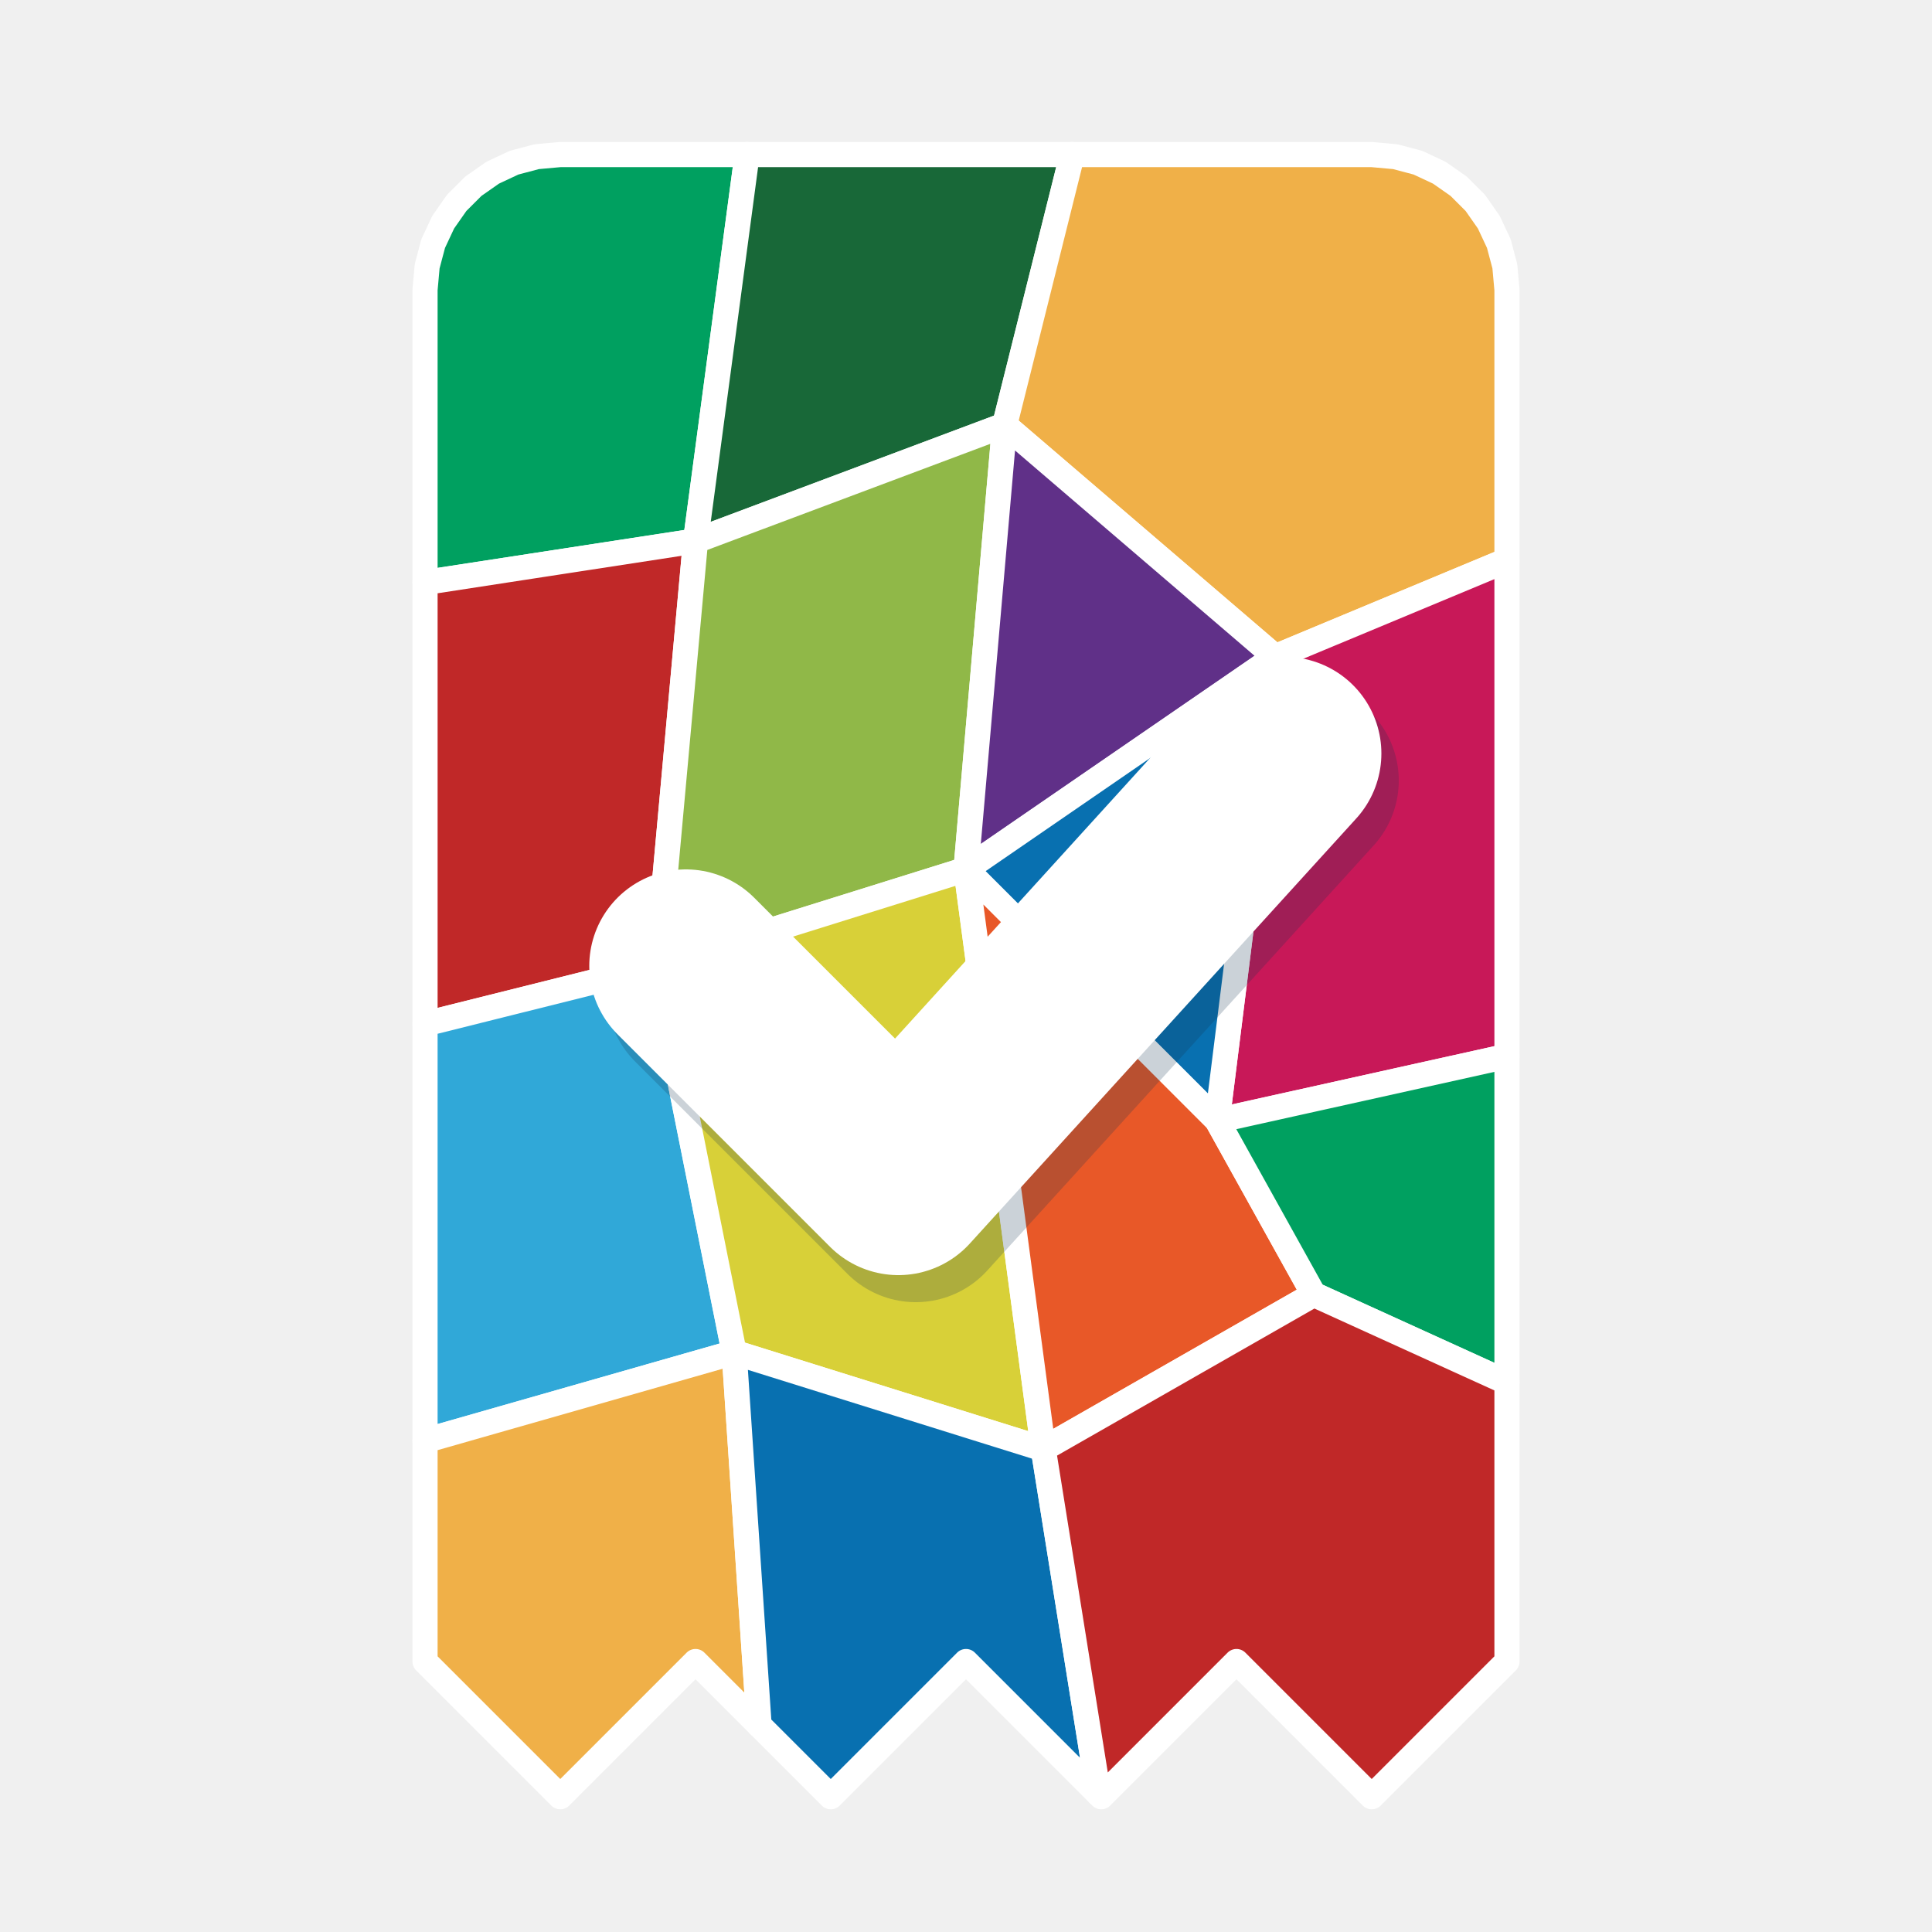
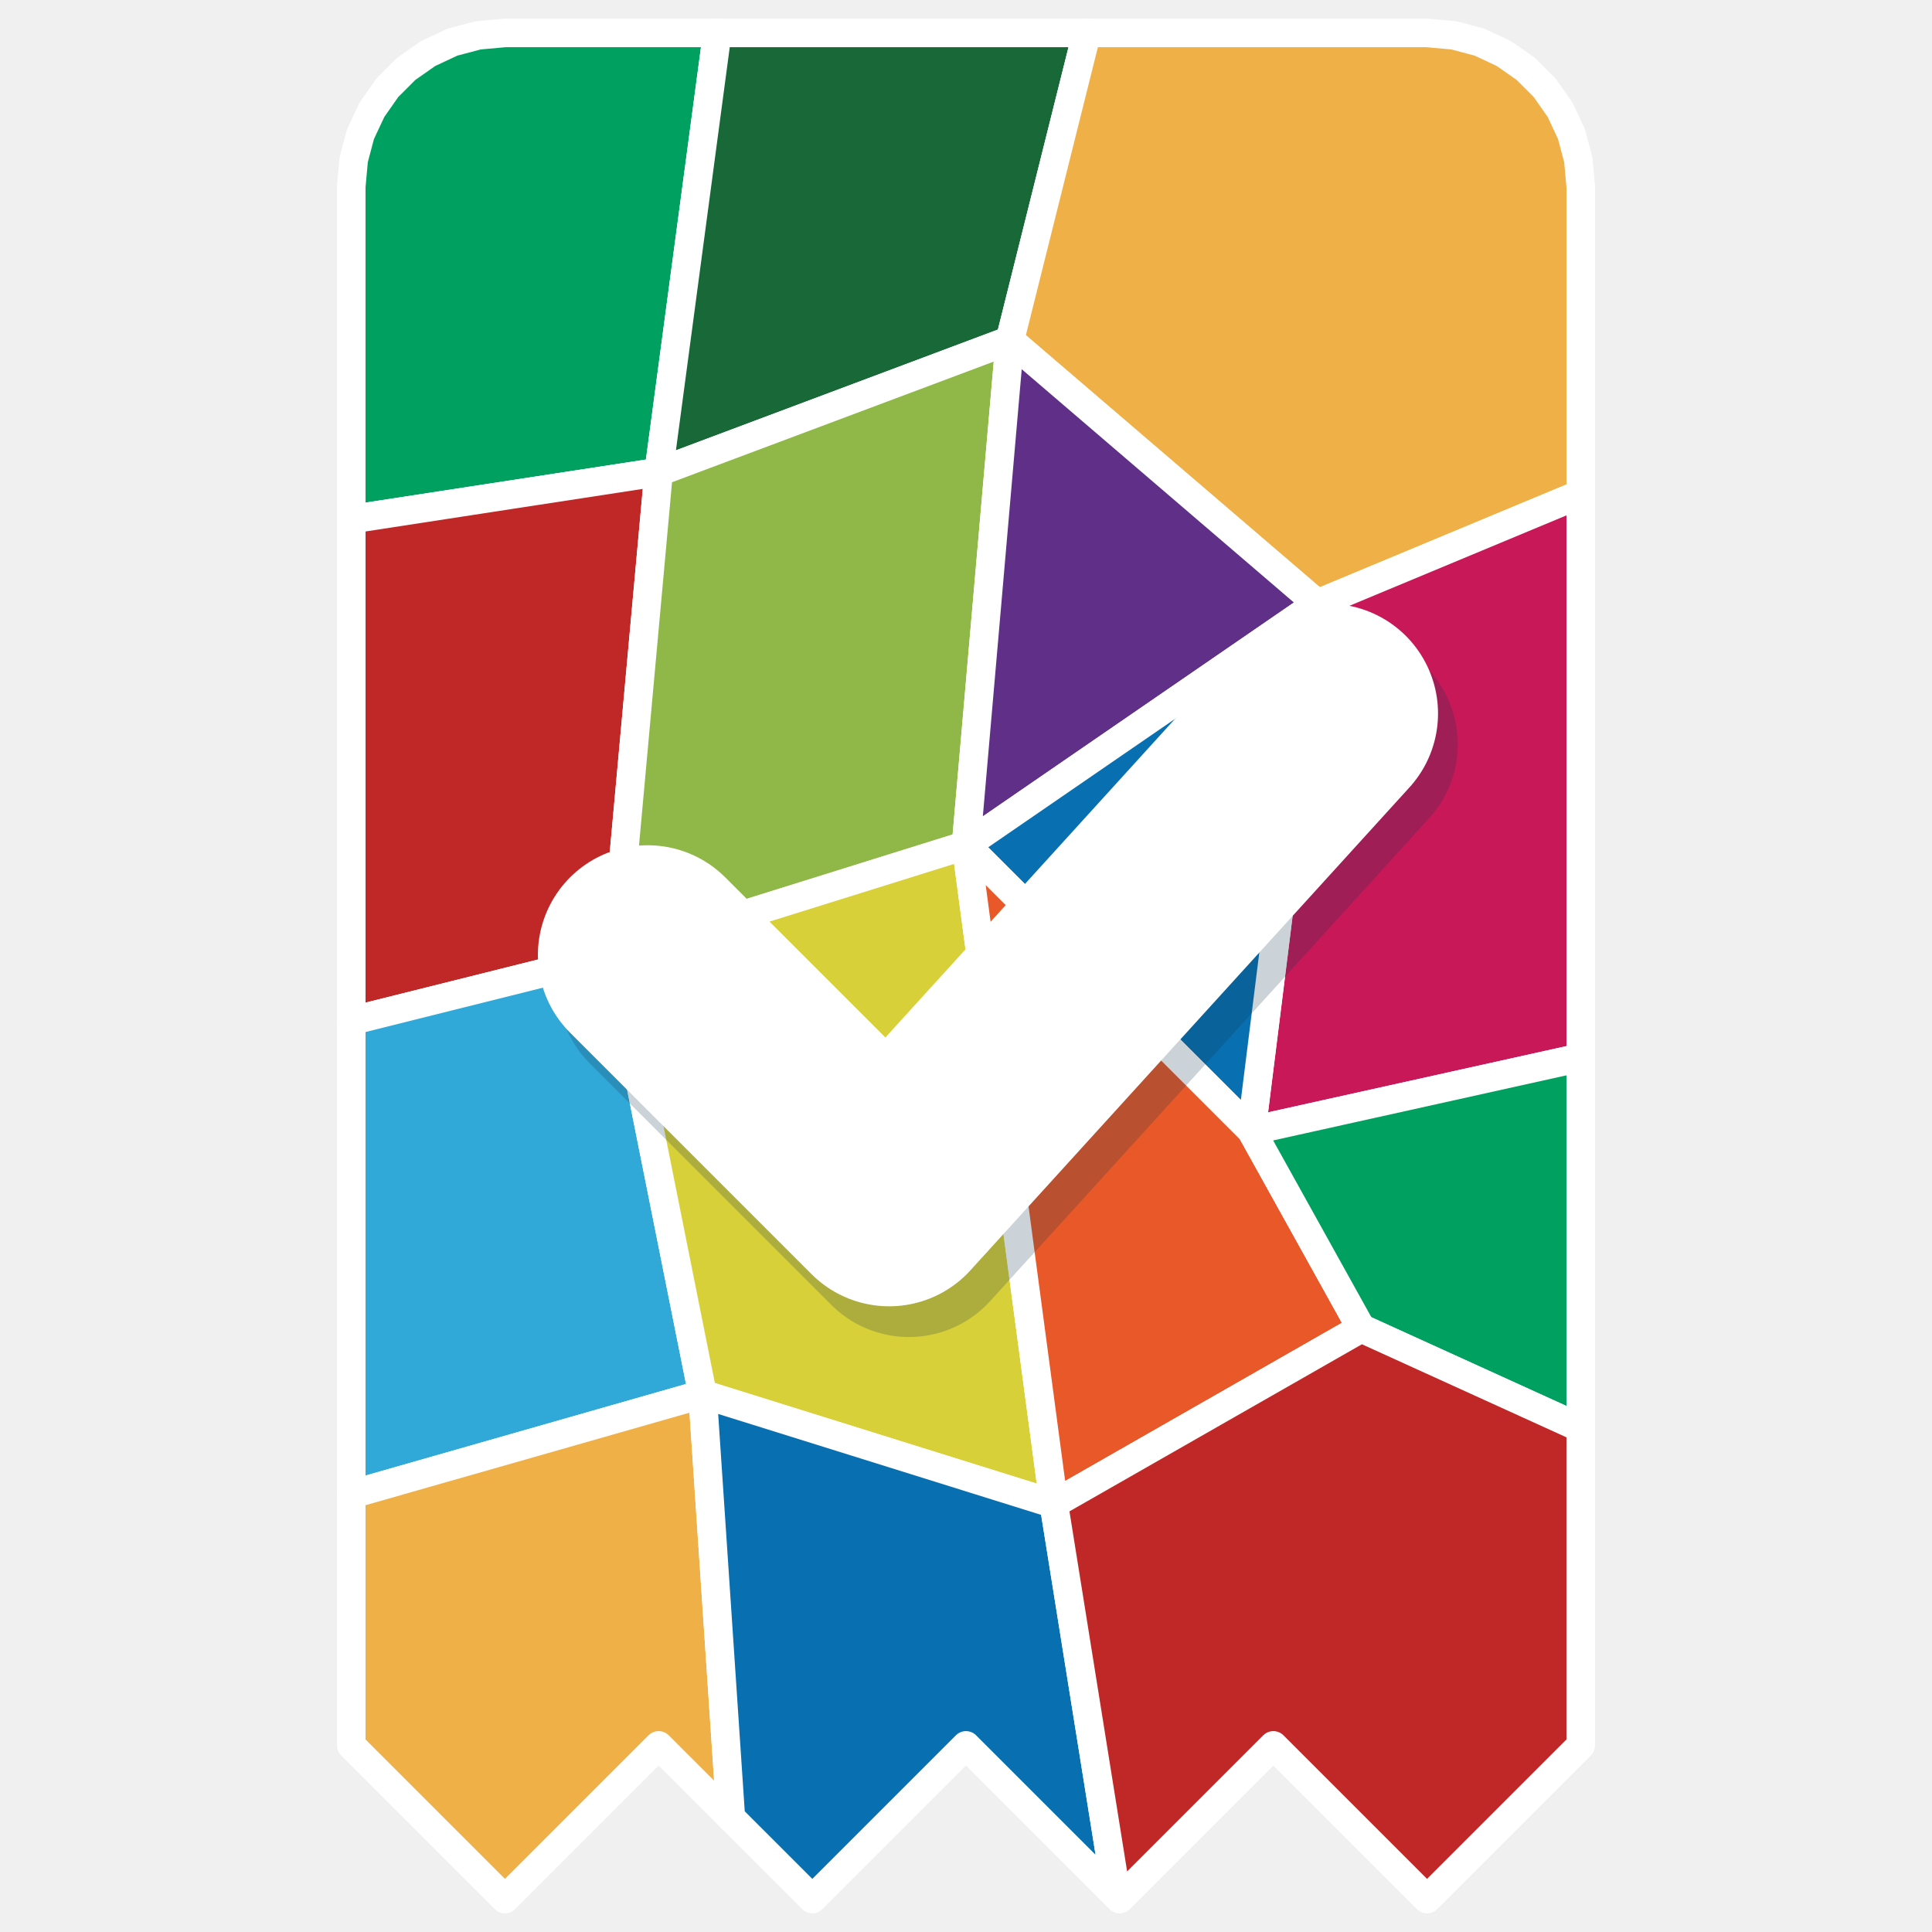
- <svg xmlns="http://www.w3.org/2000/svg" viewBox="0 0 100 100">
+ <svg xmlns="http://www.w3.org/2000/svg" viewBox="6 6.5 88 88">
  <path d="M36.00 28.00 L38.67 8.00 L29.00 8.00 L27.78 8.11 L26.61 8.42 L25.50 8.94 L24.50 9.64 L23.64 10.50 L22.94 11.50 L22.42 12.61 L22.11 13.78 L22.00 15.00 L22.00 30.15Z" fill="#00A060" stroke="#FFFFFF" stroke-width="1.3" stroke-linejoin="round" />
  <path d="M36.00 28.00 L52.00 22.00 L55.50 8.00 L38.67 8.00Z" fill="#186838" stroke="#FFFFFF" stroke-width="1.3" stroke-linejoin="round" />
  <path d="M52.00 22.00 L66.00 34.00 L78.00 29.00 L78.00 15.00 L77.89 13.78 L77.58 12.61 L77.06 11.50 L76.36 10.50 L75.50 9.64 L74.50 8.94 L73.39 8.42 L72.22 8.11 L71.00 8.00 L55.50 8.00Z" fill="#F0B048" stroke="#FFFFFF" stroke-width="1.3" stroke-linejoin="round" />
  <path d="M34.00 50.00 L36.00 28.00 L22.00 30.15 L22.00 53.00Z" fill="#C02828" stroke="#FFFFFF" stroke-width="1.3" stroke-linejoin="round" />
  <path d="M34.00 50.00 L50.00 45.00 L52.00 22.00 L36.00 28.00Z" fill="#90B848" stroke="#FFFFFF" stroke-width="1.3" stroke-linejoin="round" />
  <path d="M50.00 45.00 L66.00 34.00 L52.00 22.00Z" fill="#603088" stroke="#FFFFFF" stroke-width="1.3" stroke-linejoin="round" />
  <path d="M66.00 34.00 L63.00 58.00 L78.00 54.67 L78.00 29.00Z" fill="#C81858" stroke="#FFFFFF" stroke-width="1.3" stroke-linejoin="round" />
  <path d="M63.00 58.00 L66.00 34.00 L50.00 45.00Z" fill="#0870B0" stroke="#FFFFFF" stroke-width="1.3" stroke-linejoin="round" />
  <path d="M38.00 70.00 L34.00 50.00 L22.00 53.00 L22.00 74.57Z" fill="#30A8D8" stroke="#FFFFFF" stroke-width="1.3" stroke-linejoin="round" />
  <path d="M38.00 70.00 L54.00 75.00 L50.00 45.00 L34.00 50.00Z" fill="#D8D038" stroke="#FFFFFF" stroke-width="1.3" stroke-linejoin="round" />
  <path d="M54.00 75.00 L68.00 67.00 L63.00 58.00 L50.00 45.00Z" fill="#E85828" stroke="#FFFFFF" stroke-width="1.3" stroke-linejoin="round" />
  <path d="M63.00 58.00 L68.00 67.00 L78.00 71.55 L78.00 54.67Z" fill="#00A060" stroke="#FFFFFF" stroke-width="1.3" stroke-linejoin="round" />
  <path d="M38.00 70.00 L22.00 74.57 L22.00 86.00 L29.00 93.00 L36.00 86.00 L39.29 89.29Z" fill="#F0B048" stroke="#FFFFFF" stroke-width="1.3" stroke-linejoin="round" />
  <path d="M54.00 75.00 L38.00 70.00 L39.29 89.29 L43.00 93.00 L50.00 86.00 L56.86 92.86Z" fill="#0870B0" stroke="#FFFFFF" stroke-width="1.3" stroke-linejoin="round" />
  <path d="M68.00 67.00 L54.00 75.00 L56.86 92.86 L57.00 93.00 L64.00 86.00 L71.00 93.00 L78.00 86.00 L78.00 71.55Z" fill="#C02828" stroke="#FFFFFF" stroke-width="1.3" stroke-linejoin="round" />
  <path d="M35.5 50 L46.5 61 L66.5 39" transform="translate(0.9 1.4)" fill="none" stroke="#16324F" stroke-opacity="0.22" stroke-width="10" stroke-linecap="round" stroke-linejoin="round" />
  <path d="M35.5 50 L46.5 61 L66.5 39" fill="none" stroke="#FFFFFF" stroke-width="10" stroke-linecap="round" stroke-linejoin="round" />
</svg>
